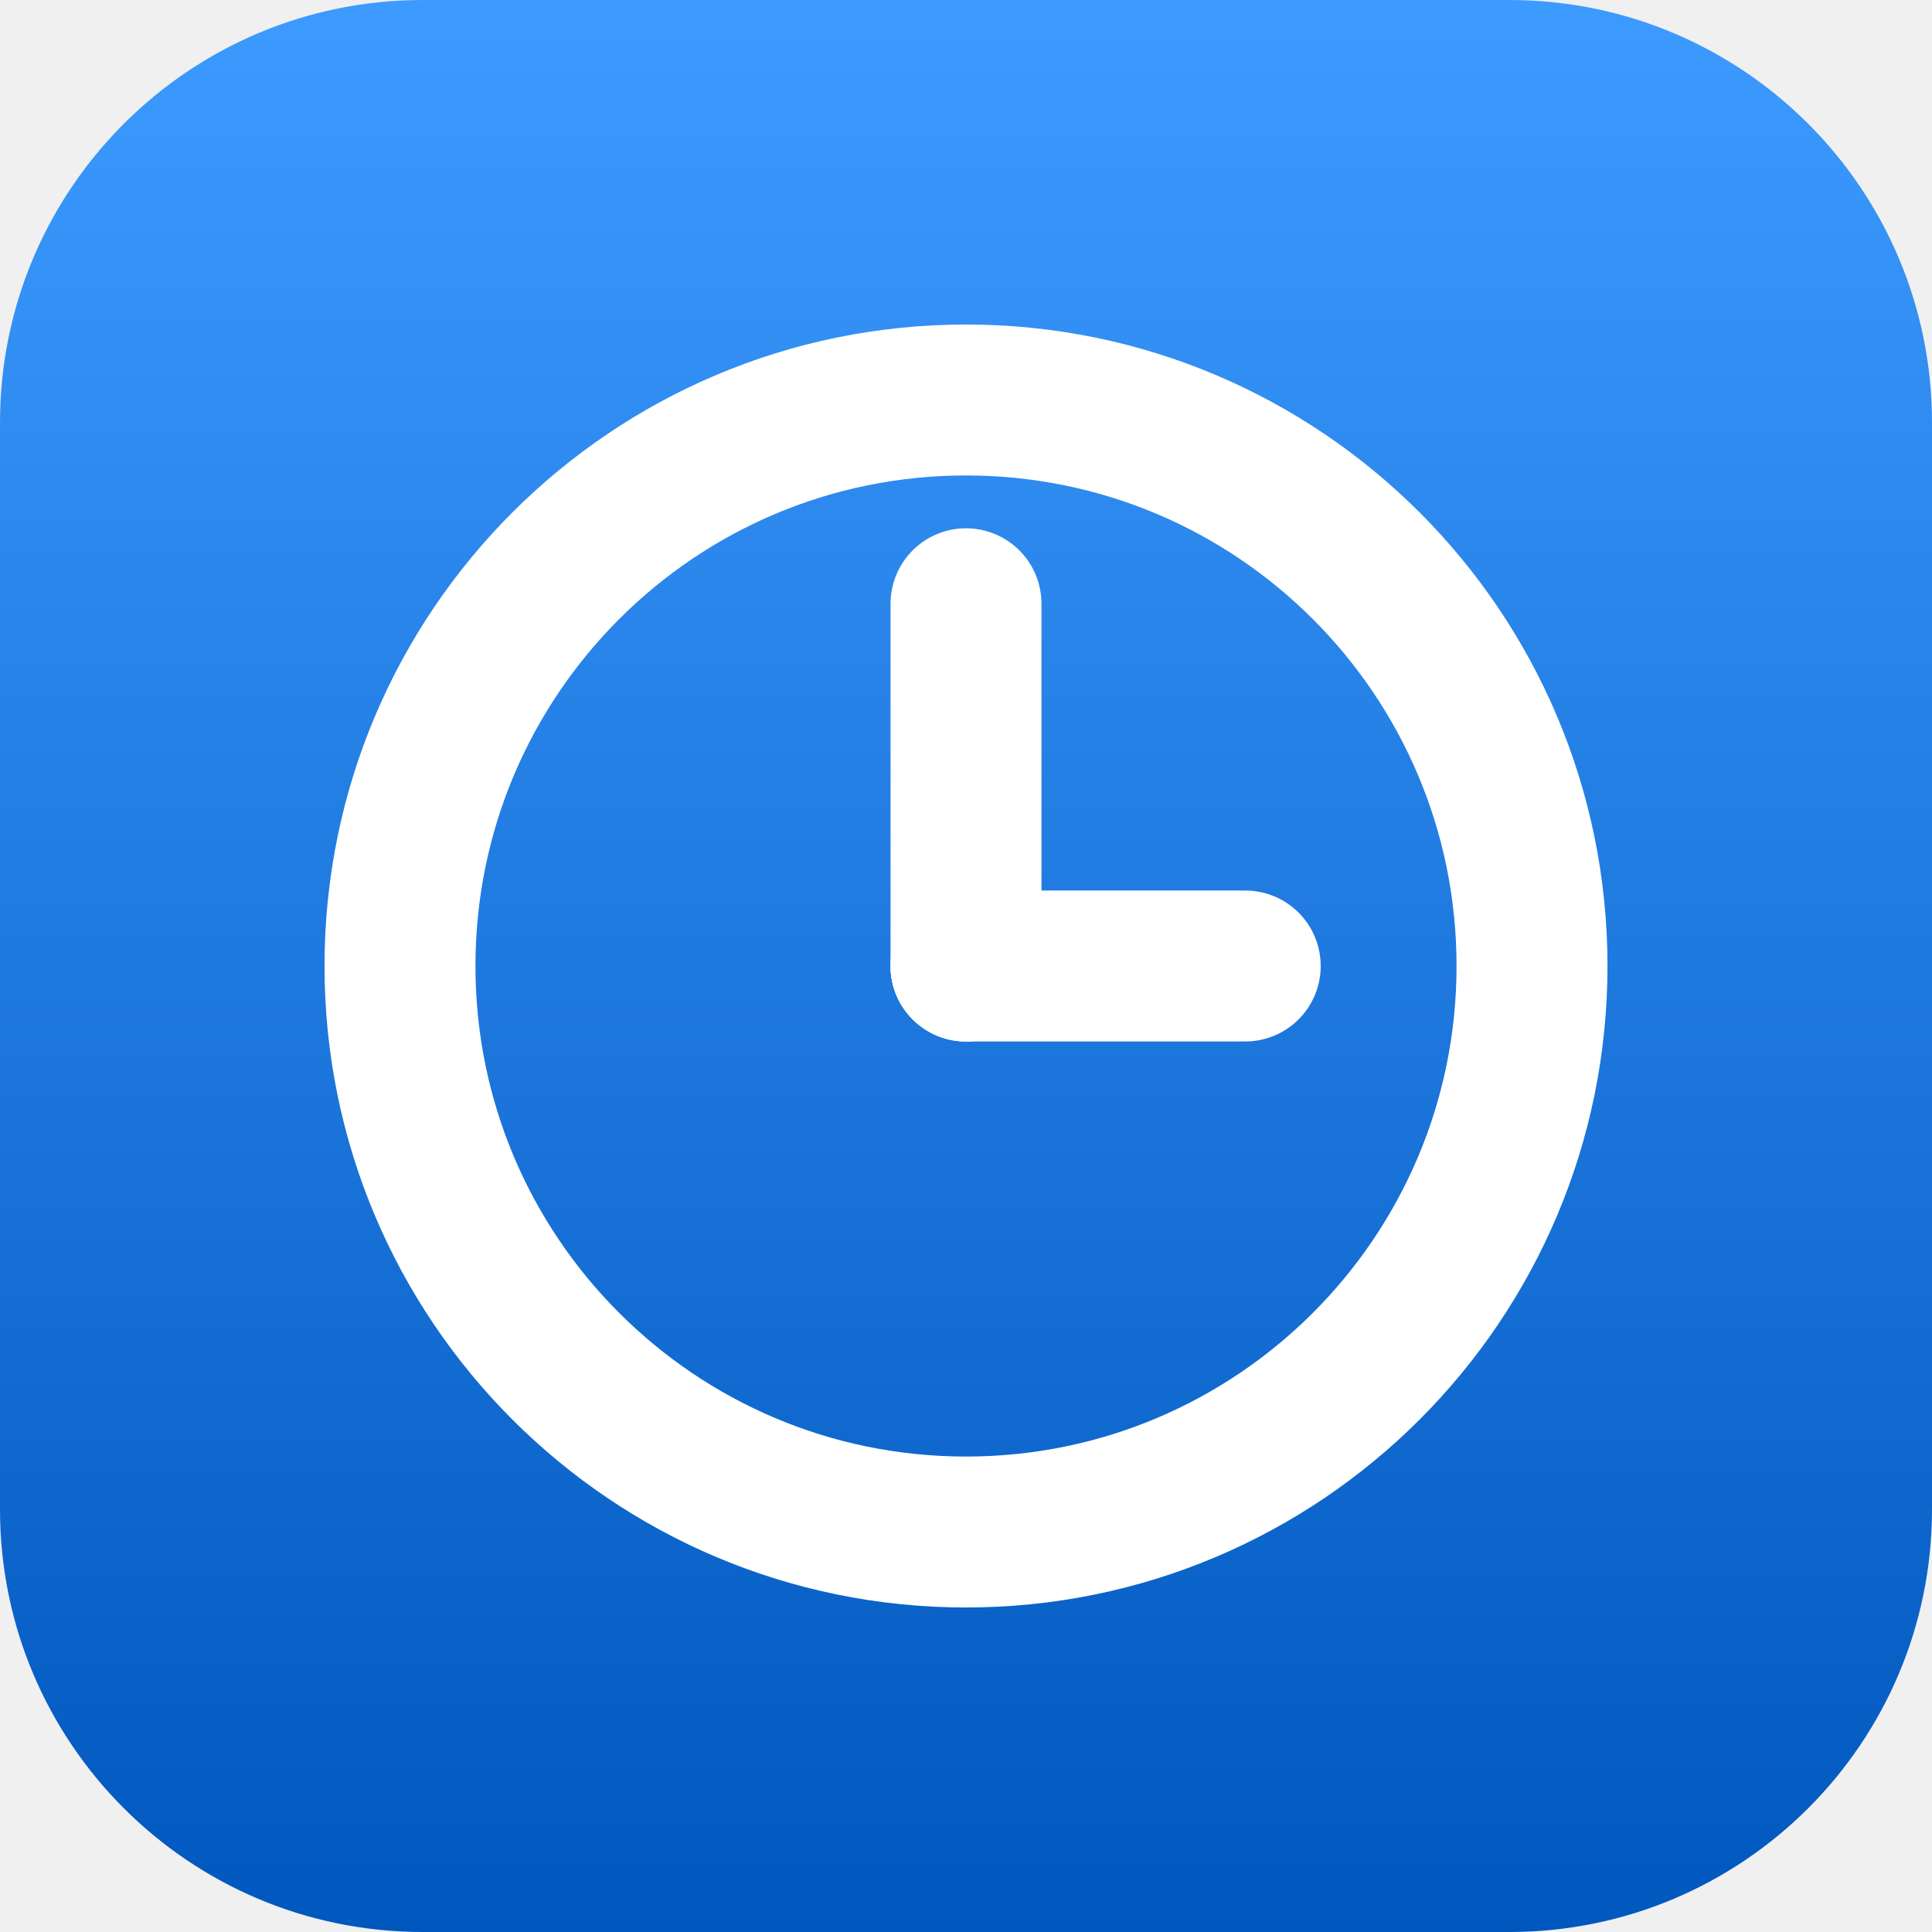
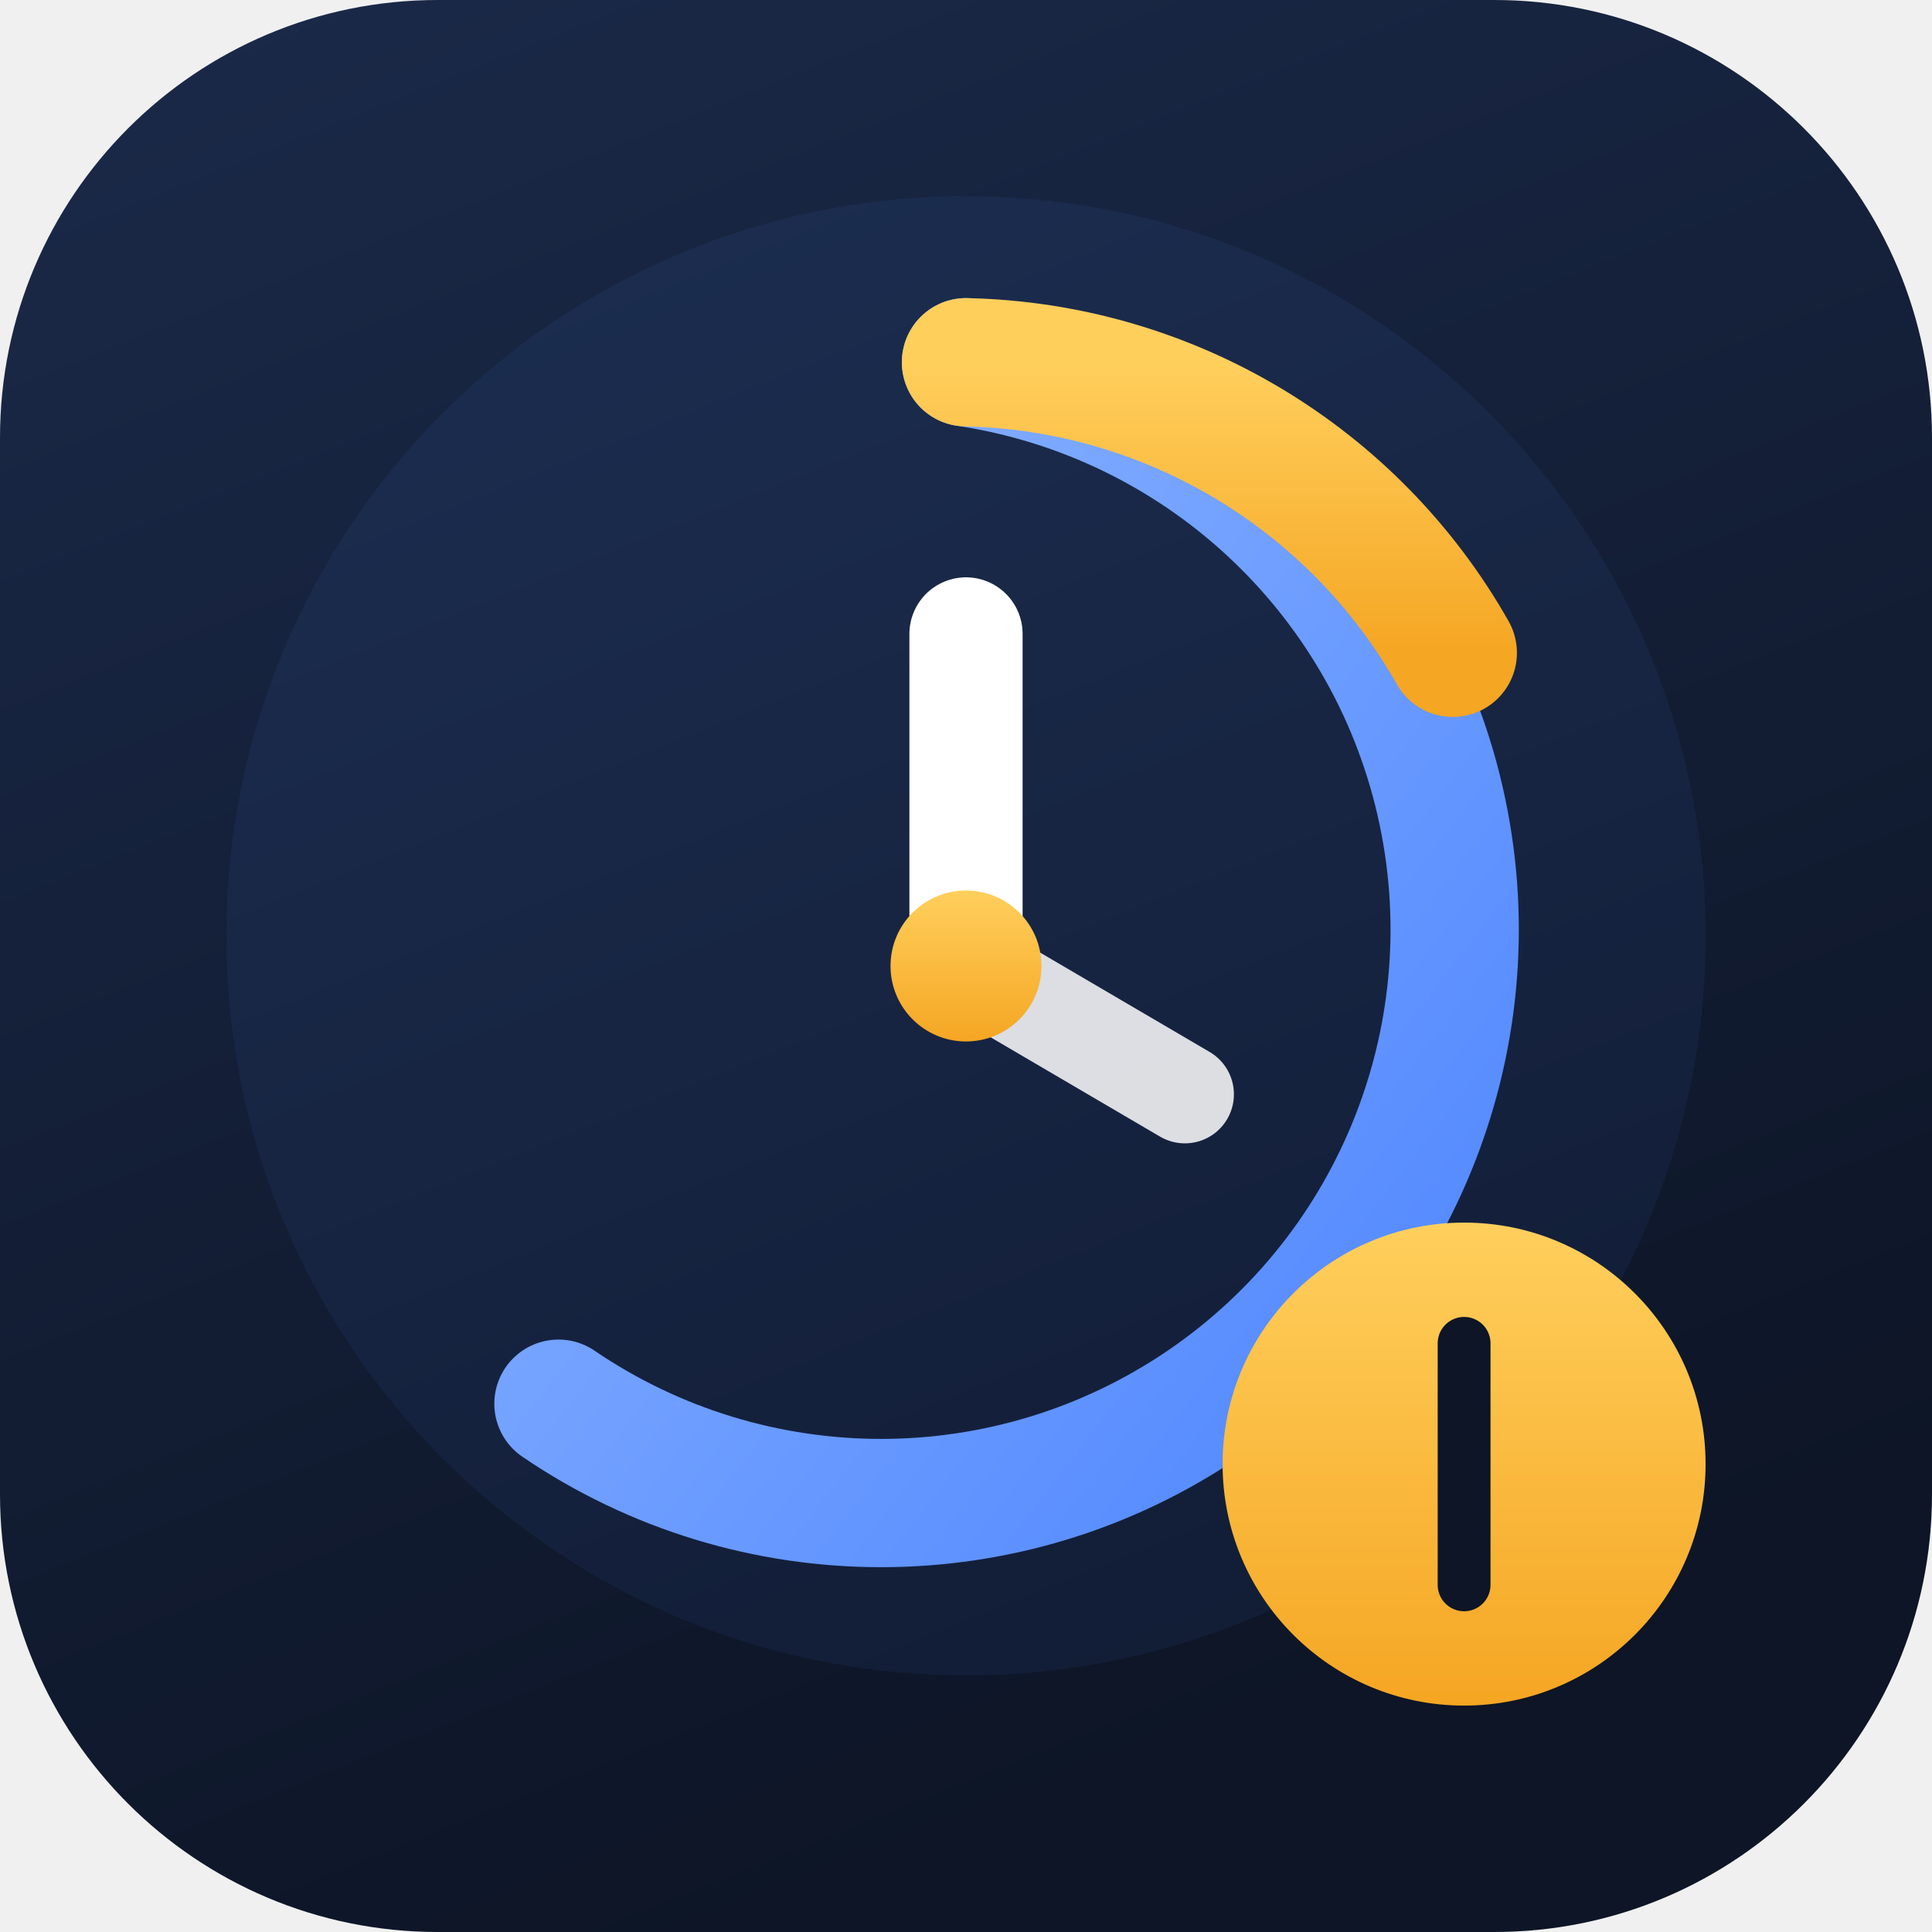
<svg xmlns="http://www.w3.org/2000/svg" viewBox="0 0 512 512" width="512" height="512">
  <defs>
-     <linearGradient id="bg" x1="0" y1="0" x2="0" y2="1">
-       <stop offset="0%" stop-color="#3d9bff" />
-       <stop offset="100%" stop-color="#0057bd" />
+     <linearGradient id="bg" x1="0" y1="0" x2="0.4" y2="1">
+       <stop offset="0%" stop-color="#1b2a4a" />
+       <stop offset="100%" stop-color="#0d1526" />
+     </linearGradient>
+     <linearGradient id="amber" x1="0" y1="0" x2="0" y2="1">
+       <stop offset="0%" stop-color="#ffcf5c" />
+       <stop offset="100%" stop-color="#f5a623" />
+     </linearGradient>
+     <linearGradient id="cool" x1="0" y1="0" x2="1" y2="1">
+       <stop offset="0%" stop-color="#8fb7ff" />
+       <stop offset="100%" stop-color="#4f86ff" />
    </linearGradient>
  </defs>
-   <rect x="0" y="0" width="512" height="512" rx="112" ry="112" fill="url(#bg)" />
-   <circle cx="256" cy="256" r="150" fill="none" stroke="#ffffff" stroke-width="40" stroke-linecap="round" />
-   <path d="M256 256 L256 160" fill="none" stroke="#ffffff" stroke-width="40" stroke-linecap="round" />
-   <path d="M256 256 L330 256" fill="none" stroke="#ffffff" stroke-width="40" stroke-linecap="round" />
-   <circle cx="256" cy="256" r="20" fill="#ffffff" />
+   <rect x="0" y="0" width="512" height="512" rx="116" ry="116" fill="url(#bg)" />
+   <circle cx="256" cy="248" r="196" fill="#4f86ff" opacity="0.07" />
+   <path d="M 256 96            A 152 152 0 1 1 148 372" fill="none" stroke="url(#cool)" stroke-width="34" stroke-linecap="round" />
+   <path d="M 256 96            A 152 152 0 0 1 385 173" fill="none" stroke="url(#amber)" stroke-width="34" stroke-linecap="round" />
+   <path d="M 256 256 L 256 168" fill="none" stroke="#ffffff" stroke-width="30" stroke-linecap="round" />
+   <path d="M 256 256 L 314 290" fill="none" stroke="#ffffff" stroke-width="26" stroke-linecap="round" opacity="0.85" />
+   <circle cx="256" cy="256" r="20" fill="url(#amber)" />
+   <circle cx="388" cy="388" r="64" fill="url(#amber)" />
+   <path d="M 388 356 v 64" fill="none" stroke="#0d1526" stroke-width="14" stroke-linecap="round" />
</svg>
